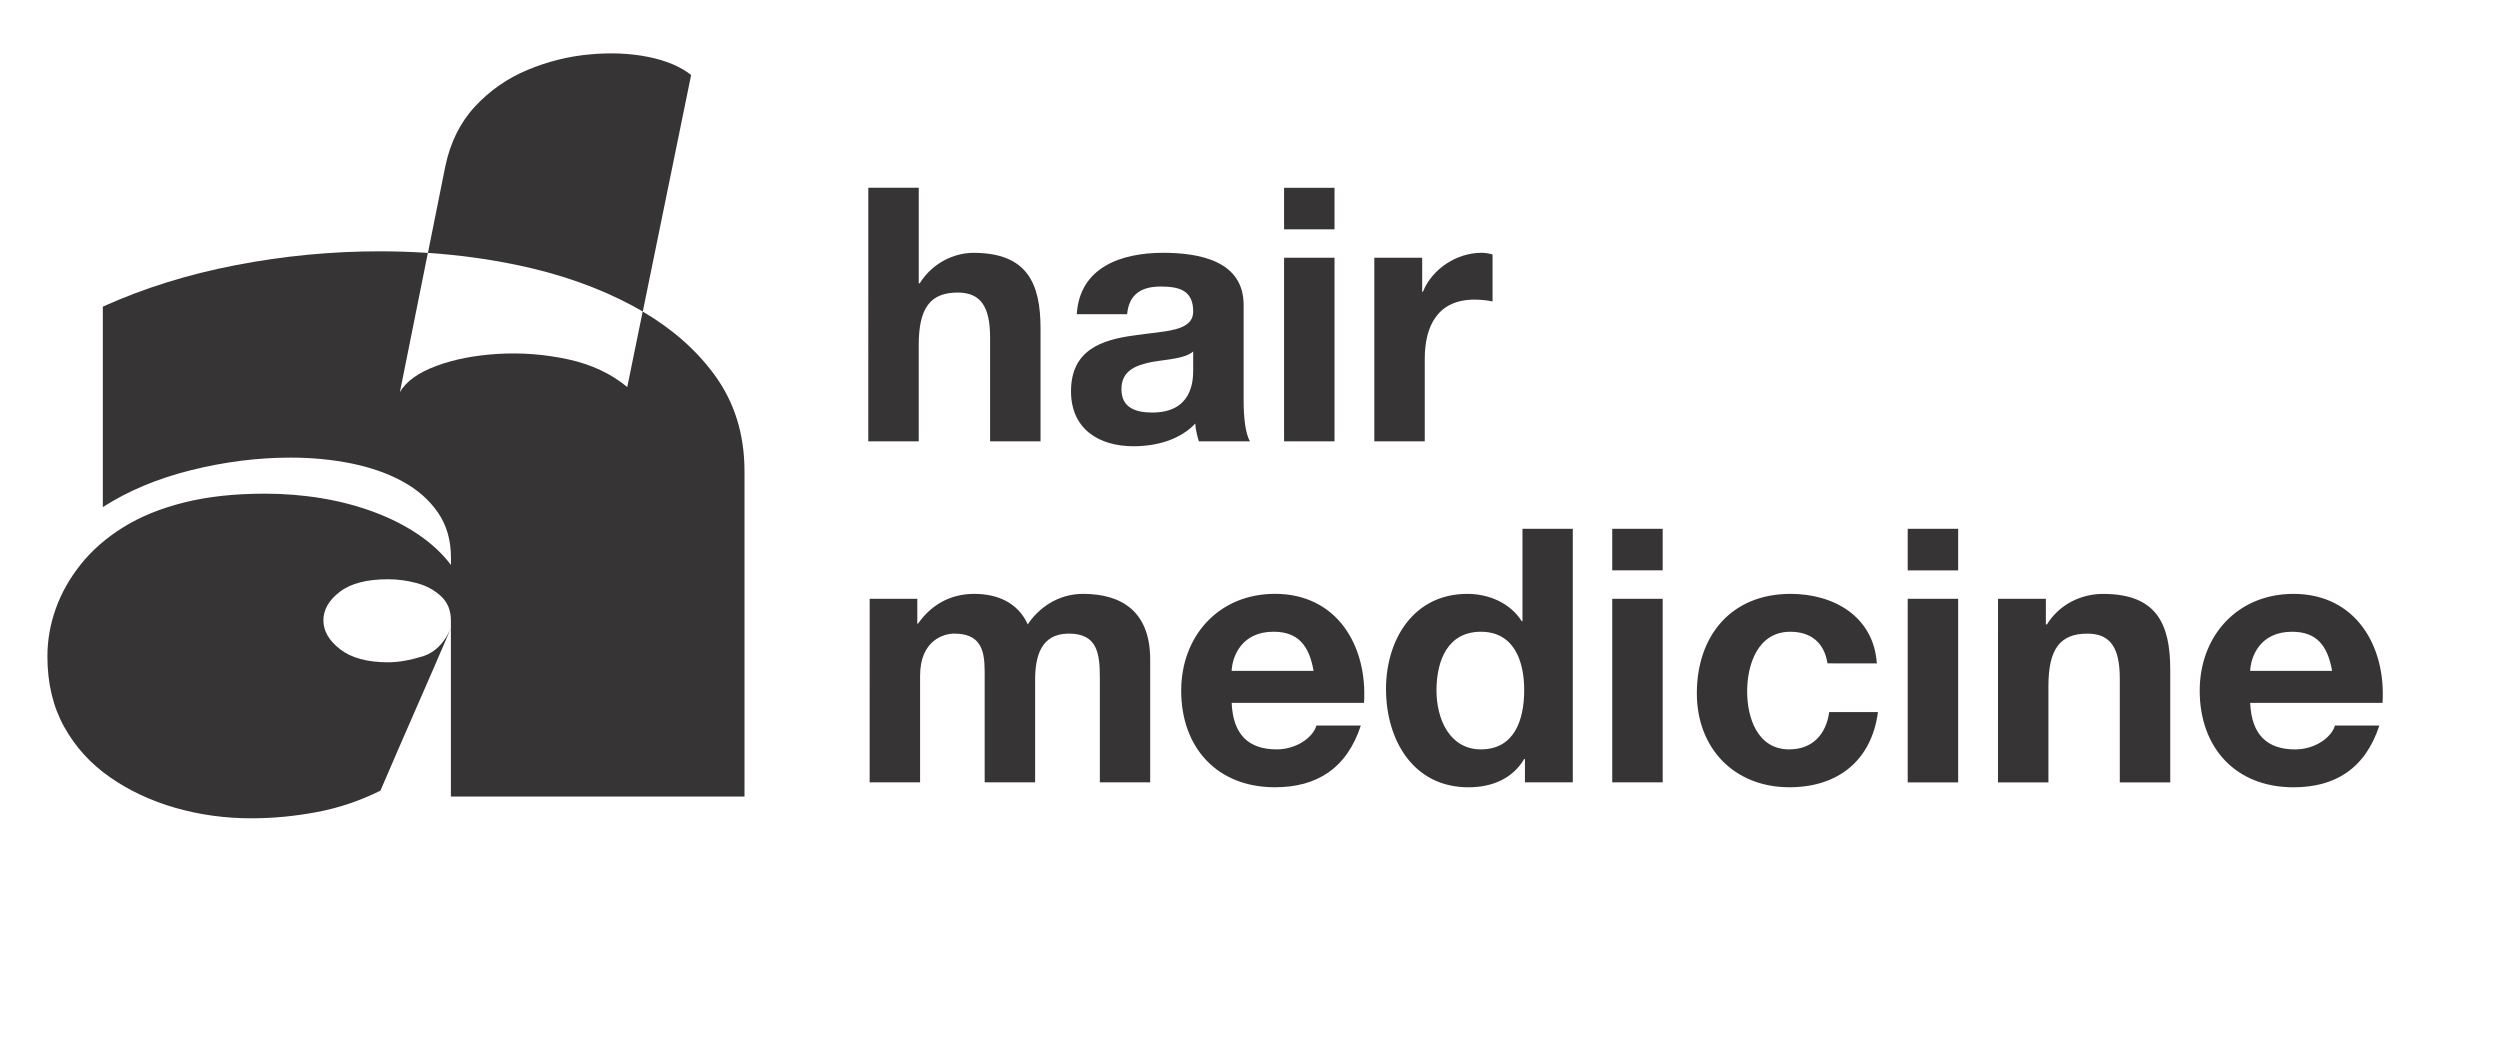
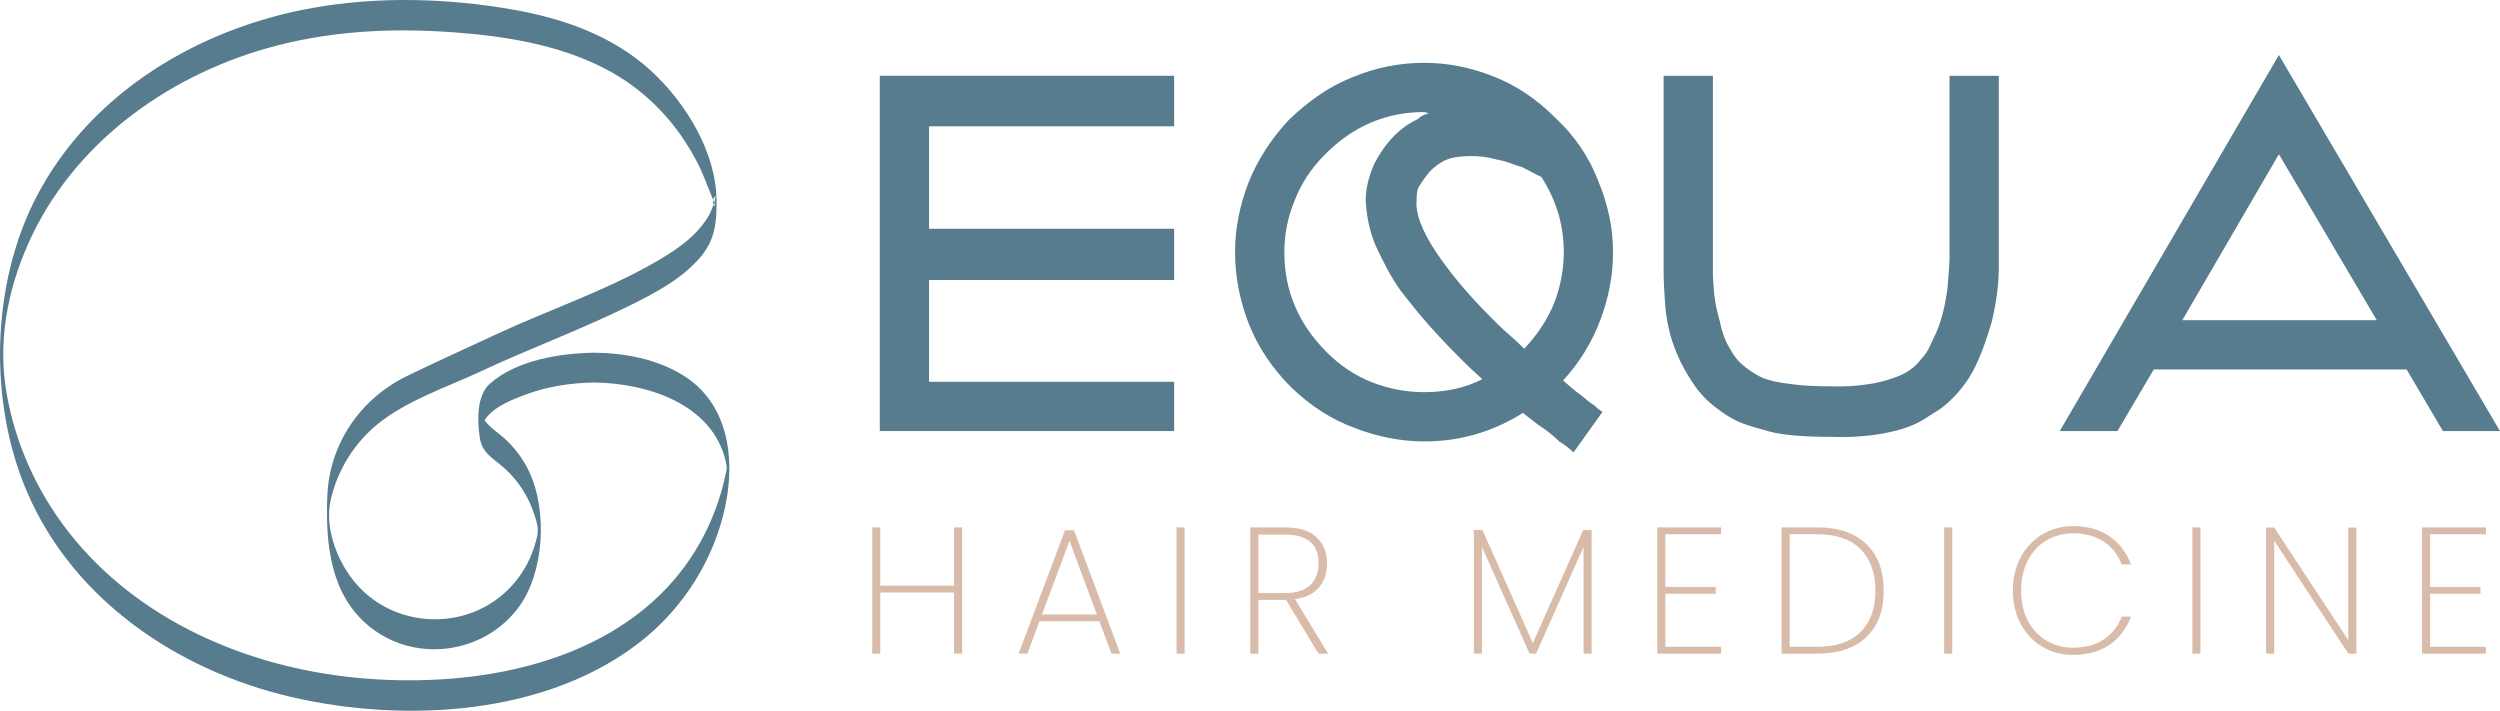
- <svg xmlns="http://www.w3.org/2000/svg" width="84mm" height="35mm" viewBox="0 0 84 35" version="1.1" id="svg1">
-   <defs id="defs1" />
-   <g id="layer1">
-     <path id="path115" d="m 14.379,8.496 0.583,-2.906 c 0.169,-0.808 0.503,-1.48 1.001,-2.015 0.498,-0.536 1.085,-0.944 1.762,-1.226 0.676,-0.282 1.372,-0.456 2.086,-0.521 0.714,-0.066 1.372,-0.037 1.973,0.085 0.601,0.122 1.08,0.324 1.438,0.606 l -1.624,7.948 c -0.112,-0.066 -0.226,-0.13 -0.342,-0.192 -1.156,-0.62 -2.466,-1.08 -3.932,-1.381 -0.957,-0.196 -1.938,-0.329 -2.944,-0.397" style="fill:#373435;fill-opacity:1;fill-rule:nonzero;stroke:none;stroke-width:0.353" />
-     <path id="path116" d="m 3.455,10.302 v 6.737 c 0.846,-0.545 1.832,-0.958 2.959,-1.24 1.128,-0.282 2.246,-0.423 3.354,-0.423 0.714,0 1.395,0.066 2.044,0.197 0.648,0.132 1.221,0.334 1.719,0.606 0.498,0.272 0.893,0.62 1.184,1.043 0.291,0.423 0.437,0.925 0.437,1.508 0,0.019 0,0.042 0,0.07 0,0.028 0,0.056 0,0.084 0,0.028 0,0.061 0,0.099 -0.282,-0.376 -0.644,-0.714 -1.085,-1.015 -0.442,-0.301 -0.94,-0.554 -1.494,-0.761 -0.554,-0.207 -1.142,-0.362 -1.762,-0.465 -0.62,-0.103 -1.259,-0.155 -1.917,-0.155 -1.015,0 -1.917,0.099 -2.706,0.296 -0.789,0.197 -1.47,0.474 -2.044,0.831 -0.573,0.357 -1.048,0.771 -1.423,1.24 -0.376,0.47 -0.658,0.968 -0.846,1.494 -0.188,0.526 -0.282,1.062 -0.282,1.607 0,0.902 0.188,1.691 0.564,2.368 0.376,0.676 0.888,1.24 1.536,1.691 0.648,0.451 1.381,0.794 2.198,1.029 0.817,0.235 1.668,0.352 2.551,0.352 0.733,0 1.47,-0.07 2.213,-0.211 0.742,-0.141 1.452,-0.381 2.128,-0.719 0.395,-0.921 0.794,-1.841 1.198,-2.762 0.404,-0.921 0.803,-1.841 1.198,-2.762 -0.225,0.545 -0.554,0.883 -0.986,1.015 -0.432,0.132 -0.817,0.197 -1.156,0.197 -0.695,0 -1.231,-0.146 -1.607,-0.437 -0.376,-0.291 -0.564,-0.615 -0.564,-0.972 0,-0.357 0.183,-0.677 0.55,-0.958 0.366,-0.282 0.907,-0.423 1.621,-0.423 0.319,0 0.639,0.042 0.958,0.127 0.32,0.085 0.592,0.23 0.817,0.437 0.226,0.207 0.338,0.479 0.338,0.817 0,0.977 0,1.959 0,2.945 0,0.987 0,1.978 0,2.974 0.658,0 1.315,0 1.973,0 0.658,0 1.315,0 1.973,0 0.658,0 1.315,0 1.973,0 0.658,0 1.315,0 1.973,0 0.658,0 1.315,0 1.973,0 0,-1.823 0,-3.645 0,-5.468 0,-1.823 0,-3.645 0,-5.468 0,-1.24 -0.338,-2.321 -1.015,-3.241 -0.608,-0.828 -1.41,-1.534 -2.406,-2.119 l -0.518,2.537 c -0.545,-0.451 -1.207,-0.761 -1.987,-0.93 -0.78,-0.169 -1.564,-0.23 -2.354,-0.183 -0.789,0.047 -1.484,0.183 -2.086,0.409 -0.601,0.225 -1.005,0.517 -1.212,0.874 l 0.939,-4.676 c -0.534,-0.036 -1.075,-0.054 -1.622,-0.054 -1.616,0 -3.227,0.155 -4.834,0.465 -1.607,0.31 -3.096,0.775 -4.467,1.395" style="fill:#373435;fill-opacity:1;fill-rule:evenodd;stroke:none;stroke-width:0.353" />
-     <path id="path117" d="m 29.174,14.828 h 1.695 v -3.233 c 0,-1.253 0.393,-1.765 1.311,-1.765 0.79,0 1.087,0.5 1.087,1.513 v 3.485 h 1.695 v -3.795 c 0,-1.525 -0.455,-2.538 -2.257,-2.538 -0.633,0 -1.373,0.331 -1.802,1.025 h -0.033 v -3.212 h -1.695 z m 10.917,-2.385 c 0,0.368 -0.045,1.418 -1.373,1.418 -0.55,0 -1.038,-0.153 -1.038,-0.785 0,-0.62 0.48,-0.802 1.005,-0.91 0.525,-0.095 1.12,-0.107 1.406,-0.356 z m -2.22,-1.885 c 0.062,-0.67 0.48,-0.93 1.124,-0.93 0.595,0 1.096,0.107 1.096,0.835 0,0.69 -0.967,0.653 -2.005,0.81 -1.05,0.145 -2.1,0.475 -2.1,1.873 0,1.265 0.93,1.848 2.1,1.848 0.752,0 1.542,-0.203 2.075,-0.761 0.012,0.203 0.062,0.405 0.12,0.595 h 1.72 c -0.157,-0.252 -0.215,-0.81 -0.215,-1.373 v -3.208 c 0,-1.48 -1.48,-1.753 -2.708,-1.753 -1.385,0 -2.803,0.475 -2.898,2.063 z m 5.274,4.271 h 1.695 V 8.66 h -1.695 z m 1.695,-8.52 h -1.695 v 1.397 h 1.695 z m 1.337,8.52 h 1.695 v -2.778 c 0,-1.087 0.43,-1.984 1.67,-1.984 0.203,0 0.451,0.025 0.608,0.062 V 8.552 c -0.107,-0.037 -0.252,-0.058 -0.372,-0.058 -0.823,0 -1.658,0.533 -1.968,1.311 h -0.025 v -1.145 h -1.608 z m 0,0" style="fill:#373435;fill-opacity:1;fill-rule:nonzero;stroke:none;stroke-width:0.353" aria-label="hair " />
-     <path id="path118" d="m 29.22,26.287 h 1.695 v -3.58 c 0,-1.203 0.81,-1.418 1.145,-1.418 1.075,0 1.025,0.823 1.025,1.538 v 3.46 h 1.695 v -3.435 c 0,-0.777 0.182,-1.563 1.133,-1.563 0.967,0 1.042,0.678 1.042,1.501 v 3.497 h 1.691 v -4.13 c 0,-1.596 -0.943,-2.203 -2.253,-2.203 -0.86,0 -1.505,0.488 -1.86,1.025 -0.335,-0.74 -1.029,-1.025 -1.802,-1.025 -0.798,0 -1.443,0.368 -1.885,1 h -0.025 v -0.835 h -1.6 z m 16.611,-2.671 c 0.12,-1.898 -0.893,-3.663 -2.993,-3.663 -1.877,0 -3.15,1.406 -3.15,3.254 0,1.91 1.203,3.245 3.15,3.245 1.393,0 2.41,-0.62 2.886,-2.075 h -1.492 c -0.107,0.384 -0.653,0.802 -1.335,0.802 -0.943,0 -1.468,-0.492 -1.513,-1.563 z m -4.448,-1.075 c 0.021,-0.48 0.331,-1.315 1.406,-1.315 0.823,0 1.195,0.455 1.348,1.315 z m 9.855,3.746 h 1.608 v -8.52 h -1.691 v 3.105 h -0.025 c -0.384,-0.608 -1.1,-0.918 -1.827,-0.918 -1.811,0 -2.733,1.538 -2.733,3.196 0,1.707 0.909,3.303 2.77,3.303 0.785,0 1.48,-0.285 1.873,-0.951 h 0.025 z m -0.025,-3.101 c 0,1.013 -0.335,1.993 -1.455,1.993 -1.05,0 -1.492,-1.017 -1.492,-1.98 0,-1.017 0.384,-1.972 1.492,-1.972 1.096,0 1.455,0.955 1.455,1.96 z m 2.958,3.101 h 1.695 v -6.168 h -1.695 z m 1.695,-8.52 h -1.695 v 1.397 h 1.695 z m 7.196,4.523 c -0.107,-1.575 -1.443,-2.336 -2.898,-2.336 -2.005,0 -3.15,1.418 -3.15,3.34 0,1.848 1.253,3.158 3.113,3.158 1.621,0 2.757,-0.893 2.972,-2.526 h -1.637 c -0.107,0.748 -0.558,1.253 -1.348,1.253 -1.062,0 -1.41,-1.062 -1.41,-1.947 0,-0.905 0.36,-2.005 1.447,-2.005 0.703,0 1.145,0.372 1.253,1.062 z m 1.037,3.998 h 1.695 v -6.168 h -1.695 z m 1.695,-8.52 h -1.695 v 1.397 h 1.695 z m 1.338,8.52 h 1.695 v -3.233 c 0,-1.253 0.393,-1.765 1.311,-1.765 0.79,0 1.087,0.5 1.087,1.513 v 3.485 h 1.695 v -3.795 c 0,-1.525 -0.455,-2.538 -2.257,-2.538 -0.715,0 -1.455,0.331 -1.885,1.025 h -0.037 v -0.86 h -1.608 z m 12.921,-2.671 c 0.12,-1.898 -0.893,-3.663 -2.993,-3.663 -1.877,0 -3.15,1.406 -3.15,3.254 0,1.91 1.203,3.245 3.15,3.245 1.393,0 2.41,-0.62 2.886,-2.075 h -1.492 c -0.107,0.384 -0.653,0.802 -1.335,0.802 -0.943,0 -1.468,-0.492 -1.513,-1.563 z m -4.448,-1.075 c 0.021,-0.48 0.331,-1.315 1.406,-1.315 0.823,0 1.195,0.455 1.348,1.315 z m 0,0" style="fill:#373435;fill-opacity:1;fill-rule:nonzero;stroke:none;stroke-width:0.353" aria-label="medicine" />
-   </g>
+ <svg xmlns="http://www.w3.org/2000/svg" version="1.1" viewBox="139.9 426.25 800.2 227.5">
+   <path transform="matrix(.1,0,0,-.1,0,1080)" d="M4455.72 5157.77H4214.99V6294.98H5157.15V6133.13H4372.71V5805.23H5157.15V5641.29H4372.71V5315.48H5157.15V5157.77H4455.72" fill="#577c8e" />
+   <path transform="matrix(.1,0,0,-.1,0,1080)" d="M6277.75 5421.32C6320.61 5466.98 6352.46 5515.39 6373.2 5566.59 6393.96 5620.54 6404.34 5675.18 6404.34 5730.53 6404.34 5816.29 6380.8 5895.84 6333.78 5969.18L6331.71 5971.25C6331.71 5972.62 6330.31 5973.32 6327.55 5973.32L6271.53 6002.39C6257.68 6006.53 6244.19 6011 6231.05 6015.87 6217.89 6020.7 6203.73 6024.5 6188.52 6027.29 6158.07 6035.59 6129.02 6039.02 6101.35 6037.66 6064 6037.66 6034.95 6031.44 6014.19 6018.98 6001.75 6012.05 5988.58 6001.66 5974.77 5987.86 5962.31 5972.62 5950.54 5956.02 5939.49 5938.05 5935.33 5931.11 5933.26 5917.3 5933.26 5896.55 5929.11 5855.04 5949.86 5799.69 5995.52 5730.53 6019.03 5695.93 6044.61 5662.05 6072.3 5628.84 6087.51 5610.84 6102.71 5593.57 6117.96 5576.96 6133.16 5560.36 6149.08 5543.75 6165.69 5527.16 6175.35 5517.46 6184.68 5508.13 6193.7 5499.14 6202.69 5490.13 6212.02 5481.5 6221.71 5473.2 6231.38 5464.89 6240.72 5456.6 6249.73 5448.3 6258.71 5440 6268.05 5430.98 6277.75 5421.32M5957.2 5282.28C6027.58 5282.28 6089.71 5296.13 6143.57 5323.88 6120.1 5344.66 6096.94 5366.48 6074.19 5389.38 6051.39 5412.28 6028.95 5435.48 6006.84 5459.1 5983.36 5484.03 5961.57 5508.64 5941.53 5532.89 5921.49 5557.14 5901.78 5581.8 5882.41 5606.75 5865.82 5630.34 5851.29 5653.91 5838.84 5677.48 5826.38 5701.05 5814.61 5724.63 5803.57 5748.2 5784.17 5792.55 5773.11 5841.82 5770.35 5895.89 5770.35 5931.96 5779.34 5970.77 5797.33 6012.37 5833.29 6081.7 5879.63 6129.55 5936.37 6155.89 5946.04 6165.57 5958.49 6171.84 5973.7 6174.63 5969.55 6174.63 5966.79 6175.3 5965.42 6176.71 5964.04 6176.71 5963 6177.03 5962.31 6177.73 5961.6 6178.41 5959.89 6178.78 5957.12 6178.78 5835.66 6178.78 5730.05 6133.71 5640.37 6043.55 5596.17 5999.21 5563.75 5949.98 5543.05 5895.89 5520.94 5843.16 5509.92 5787.73 5509.92 5729.48 5509.92 5607.45 5554.76 5501.38 5644.52 5411.23 5688.67 5366.84 5737.7 5334.25 5791.53 5313.48 5845.36 5292.66 5900.58 5282.28 5957.2 5282.28M6402.27 5319.64C6413.32 5309.94 6423.34 5301.28 6432.36 5293.7 6441.33 5286.07 6450.68 5278.8 6460.37 5271.89 6468.67 5264.96 6476.26 5258.73 6483.19 5253.23 6490.1 5247.68 6497.01 5242.85 6503.95 5238.7 6506.71 5235.91 6508.78 5233.84 6510.17 5232.46 6511.53 5231.07 6512.93 5229.69 6514.33 5228.32 6515.68 5228.32 6517.77 5226.93 6520.55 5224.18 6523.3 5221.39 6526.06 5220.03 6528.85 5220.03L6435.46 5089.29C6423.01 5101.73 6407.78 5113.5 6389.81 5124.57 6382.88 5131.5 6375.29 5138.41 6366.98 5145.32 6358.68 5152.25 6349.66 5159.13 6340 5166.07 6328.92 5172.98 6318.21 5180.59 6307.84 5188.89 6297.46 5197.2 6286.05 5206.18 6273.6 5215.87 6176.75 5155 6071.59 5124.57 5958.16 5124.57 5883.45 5124.57 5808.75 5139.09 5734.04 5168.14 5662.09 5194.41 5595 5237.3 5532.75 5296.8 5470.48 5359.07 5424.84 5427.55 5395.78 5502.25 5366.73 5576.96 5352.2 5653.03 5352.2 5730.53 5352.2 5805.23 5366.73 5879.95 5395.78 5954.64 5424.84 6026.57 5467.7 6092.98 5524.44 6153.88 5556.18 6184.29 5588.65 6210.94 5621.78 6233.77 5654.92 6256.6 5690.82 6275.6 5729.47 6290.84 5802.66 6321.25 5878.59 6336.48 5957.29 6336.48 6031.84 6336.48 6105.7 6321.96 6178.92 6292.91 6250.7 6265.23 6316.95 6220.96 6377.71 6160.09 6439.84 6101.98 6485.43 6034.88 6514.42 5958.8 6546.17 5882.7 6562.05 5806.6 6562.05 5730.53 6562.05 5657.18 6548.37 5584.55 6521.07 5512.63 6493.77 5440.68 6454.14 5376.34 6402.27 5319.64" fill="#577c8e" />
+   <path transform="matrix(.1,0,0,-.1,0,1080)" d="M7796.79 6294.98V5682.79C7796.79 5668.95 7796.08 5652.34 7794.72 5633 7793.33 5613.61 7790.89 5593.57 7787.46 5572.8 7783.98 5552.05 7779.48 5529.91 7773.97 5506.41 7767.03 5482.86 7759.44 5459.36 7751.14 5435.84 7742.83 5412.3 7733.14 5388.79 7722.09 5365.29 7698.55 5316.84 7665.34 5274.66 7622.48 5238.7 7614.18 5231.75 7605.87 5225.89 7597.57 5221.07 7589.27 5216.2 7580.97 5211 7572.67 5205.5 7544.98 5186.11 7513.53 5171.57 7478.25 5161.91 7442.96 5152.25 7409.41 5146.02 7377.6 5143.23 7341.6 5139.09 7304.25 5137.73 7265.54 5139.09 7171.44 5139.09 7103.31 5144.98 7061.12 5156.72 7018.91 5168.46 6994.36 5175.73 6987.46 5178.52 6958.41 5188.18 6929.36 5204.09 6900.29 5226.25 6872.6 5245.61 6848.42 5269.11 6827.67 5296.8 6817.97 5310.61 6808.99 5324.46 6800.69 5338.3 6792.39 5352.13 6784.77 5365.96 6777.86 5379.82 6764.01 5408.86 6753.28 5437.2 6745.7 5464.91 6738.07 5492.55 6732.89 5520.21 6730.13 5547.91 6725.98 5599.07 6723.9 5639.21 6723.9 5668.27V6294.98H6881.62V5668.27C6881.62 5658.57 6881.95 5648.2 6882.66 5637.14 6883.34 5626.05 6884.37 5612.91 6885.77 5597.71 6888.52 5570.02 6894.76 5539.61 6904.45 5506.41 6911.35 5471.8 6922.41 5442.75 6937.65 5419.25 6951.46 5392.95 6970.85 5371.52 6995.76 5354.91 6999.91 5352.13 7004.38 5349.02 7009.24 5345.57 7014.08 5342.11 7019.26 5338.98 7024.81 5336.23 7035.87 5329.29 7052.46 5323.07 7074.62 5317.55 7092.58 5313.41 7116.8 5309.59 7147.25 5306.14 7177.66 5302.68 7215.02 5300.95 7259.32 5300.95 7299.43 5299.55 7338.17 5301.64 7375.52 5307.18 7407.33 5311.32 7439.5 5319.63 7472.02 5332.09 7504.51 5344.54 7530.45 5363.89 7549.84 5390.18 7552.6 5392.95 7555.35 5396.05 7558.15 5399.52 7560.9 5402.96 7563.66 5406.79 7566.45 5410.95 7571.96 5420.61 7577.14 5430.98 7582 5442.07 7586.84 5453.13 7592.02 5464.18 7597.57 5475.27 7607.23 5498.79 7614.85 5522.64 7620.4 5546.88 7625.91 5571.05 7630.06 5594.93 7632.85 5618.46 7637 5665.48 7639.08 5698.68 7639.08 5718.07V6294.98H7796.79" fill="#577c8e" />
+   <path transform="matrix(.1,0,0,-.1,0,1080)" d="M9006.63 5512.63 8693.28 6043.89 8384.06 5512.63H9006.63ZM8693.28 6361.4 9400.93 5157.77H9218.31L9102.1 5354.91H8292.76L8176.55 5157.77H7991.85L8693.28 6361.4" fill="#577c8e" />
+   <path transform="matrix(.1,0,0,-.1,0,1080)" d="M3301.68 5408.61C3192.07 5407 3052.47 5385.06 2966.93 5309.27 2923.78 5271.04 2926.84 5189.88 2934.66 5136.48 2942.07 5085.77 2979.05 5069.99 3013.89 5038.64 3055.37 5001.3 3087.31 4953.48 3105.69 4900.79 3124.76 4846.09 3125.11 4838.14 3108.85 4786.73 3093.82 4739.18 3068.05 4695.36 3033.9 4659 2896.02 4512.2 2652.92 4522.57 2528.66 4681.43 2473.16 4752.38 2437.71 4854.07 2458.15 4940.48 2480.23 5033.91 2532.74 5118.71 2607.14 5179.49 2700.45 5255.73 2829.66 5298.3 2937.68 5348.79 3093.5 5421.59 3255.33 5481.21 3409.69 5557.08 3492.9 5597.98 3583.44 5644.86 3643.56 5717.65 3688.08 5771.58 3692.65 5826.2 3692.55 5892.88 3692.3 6049.02 3594.6 6208.72 3481.24 6312.3 3360.07 6423.02 3201.79 6478.34 3042.55 6506.46 2832.44 6543.58 2610.78 6549.66 2400.42 6512.3 2038.36 6448.01 1692.48 6243.81 1517.77 5911.68 1370.02 5630.81 1360.78 5250.79 1486.83 4959.97 1636.73 4614.16 1971.07 4390.63 2329.95 4306.91 2694.75 4221.82 3156.4 4246.5 3458.94 4491.52 3589.94 4597.61 3683.95 4748.4 3719.74 4913.54 3753.68 5070.11 3730.64 5247.31 3584.39 5336.84 3499.85 5388.59 3399.59 5407.34 3301.68 5408.61 3301.39 5408.61 3300.54 5313.16 3301.68 5313.15 3469.48 5310.97 3680.67 5245.11 3722.25 5059.16 3724.52 5049.04 3725.61 5038.91 3727.26 5028.7 3720.88 5068.32 3727.47 5045.09 3723.78 5029.74 3718.67 5008.47 3714.62 4987.27 3708.52 4966.2 3696.63 4925.21 3681.66 4885.08 3663.41 4846.49 3630.42 4776.72 3586.64 4712.22 3533.67 4656.07 3288.38 4396.06 2882.95 4335.58 2542.9 4367.86 2191.32 4401.24 1840.28 4551.33 1618.69 4834.41 1517.92 4963.15 1448.93 5115.36 1420.48 5276.46 1391.73 5439.31 1420.76 5603.84 1489.81 5758.59 1630.25 6073.33 1926.29 6289.76 2252.35 6382.73 2446.55 6438.11 2646.68 6448.82 2847.29 6434.33 3014.04 6422.29 3185.93 6395.22 3335.93 6317.47 3466.2 6249.95 3567 6143.48 3633.16 6013.02 3652.79 5974.3 3666.09 5933.86 3683 5894.13 3698.05 5858.79 3666.1 5890.47 3690.51 5911.59 3688.8 5910.11 3686.18 5890.43 3685.88 5889.64 3679.52 5873.27 3674.14 5857.86 3664.91 5842.71 3622.88 5773.71 3548.6 5727.38 3479.69 5689.02 3323.54 5602.05 3153.21 5544.42 2991.44 5469.38 2895.31 5424.76 2798.71 5380.84 2703.3 5334.72 2552.46 5261.82 2453.05 5117.3 2446.57 4948.63 2440.75 4796.83 2455.84 4632.27 2583.77 4530.36 2729.68 4414.13 2948.07 4444.18 3058.87 4593.54 3141.33 4704.71 3151.79 4902.49 3092.94 5027.55 3072.76 5070.45 3043.56 5108.7 3007.56 5139.52 2971.25 5170.61 2938.57 5186.93 2934.04 5239.04 2934.08 5207.79 2934.13 5176.52 2934.17 5145.27 2939.25 5219.84 3020.89 5251.98 3081.92 5274.72 3152.45 5301 3226.65 5312.04 3301.68 5313.15 3302.85 5313.16 3301.94 5408.61 3301.68 5408.61" fill="#577c8e" />
+   <path transform="matrix(.1,0,0,-.1,0,1080)" d="M4478.61 4849.45V4445.3H4452.7V4641.04H4216.67V4445.3H4190.77V4849.45H4216.67V4662.92H4452.7V4849.45H4478.61" fill="#d8bca9" />
+   <path transform="matrix(.1,0,0,-.1,0,1080)" d="M4909.8 4570.82 4822.29 4806.27 4734.22 4570.82H4909.8ZM4917.85 4548.93H4726.15L4687.58 4445.3H4659.36L4807.9 4840.23H4836.69L4984.64 4445.3H4956.43L4917.85 4548.93" fill="#d8bca9" />
+   <path transform="matrix(.1,0,0,-.1,0,1080)" d="M5190.75 4445.31H5164.84V4849.46H5190.75V4445.31" fill="#d8bca9" />
+   <path transform="matrix(.1,0,0,-.1,0,1080)" d="M5426.77 4639.31H5513.12C5548.82 4639.31 5575.48 4647.95 5593.15 4665.22 5610.79 4682.49 5619.63 4705.32 5619.63 4733.73 5619.63 4795.52 5583.73 4826.42 5511.97 4826.42H5426.77V4639.31ZM5619.05 4445.3 5515.43 4617.45H5426.77V4445.3H5400.86V4849.45H5511.97C5556.87 4849.45 5590.55 4838.88 5613.01 4817.77 5635.46 4796.67 5646.69 4768.64 5646.69 4733.73 5646.69 4702.64 5637.94 4677.02 5620.49 4656.88 5603.02 4636.72 5577.6 4624.36 5544.22 4619.74L5650.13 4445.3H5619.05" fill="#d8bca9" />
+   <path transform="matrix(.1,0,0,-.1,0,1080)" d="M6493.52 4840.82V4445.3H6467.61V4786.7L6315.63 4445.3H6294.91L6142.36 4786.7V4445.3H6116.45V4840.82H6144.09L6305.27 4479.28 6466.46 4840.82H6493.52" fill="#d8bca9" />
+   <path transform="matrix(.1,0,0,-.1,0,1080)" d="M6729.55 4827.57V4658.89H6890.75V4637.02H6729.55V4467.18H6908.02V4445.3H6703.64V4849.46H6908.02V4827.57H6729.55" fill="#d8bca9" />
+   <path transform="matrix(.1,0,0,-.1,0,1080)" d="M7354.19 4514.68C7386.04 4546.34 7401.97 4590.38 7401.97 4646.8 7401.97 4703.6 7386.04 4747.93 7354.19 4779.79 7322.33 4811.64 7275.89 4827.57 7214.87 4827.57H7127.37V4467.18H7214.87C7275.89 4467.18 7322.33 4483.02 7354.19 4514.68M7372.89 4795.9C7409.93 4760.21 7428.45 4710.51 7428.45 4646.8 7428.45 4583.09 7409.93 4533.58 7372.89 4498.27 7335.86 4462.96 7283.17 4445.31 7214.87 4445.31H7101.46V4849.45H7214.87C7283.17 4849.45 7335.86 4831.6 7372.89 4795.9" fill="#d8bca9" />
+   <path transform="matrix(.1,0,0,-.1,0,1080)" d="M7647.79 4445.31H7621.88V4849.46H7647.79V4445.31" fill="#d8bca9" />
+   <path transform="matrix(.1,0,0,-.1,0,1080)" d="M7866.84 4753.59C7883.53 4784.87 7906.56 4809.34 7935.92 4827 7965.28 4844.64 7998.19 4853.47 8034.65 4853.47 8080.71 4853.47 8119.47 4842.73 8150.94 4821.24 8182.41 4799.74 8205.43 4769.61 8220.03 4730.85H8190.09C8178.57 4761.55 8159.47 4785.84 8132.81 4803.68 8106.12 4821.53 8073.41 4830.45 8034.65 4830.45 8003.56 4830.45 7975.36 4823.06 7950.02 4808.28 7924.69 4793.5 7904.74 4772.2 7890.15 4744.38 7875.56 4716.56 7868.27 4684.03 7868.27 4646.8 7868.27 4609.96 7875.56 4577.81 7890.15 4550.37 7904.74 4522.93 7924.69 4501.73 7950.02 4486.76 7975.36 4471.79 8003.56 4464.3 8034.65 4464.3 8073.41 4464.3 8106.12 4473.23 8132.81 4491.08 8159.47 4508.92 8178.57 4533.2 8190.09 4563.9H8220.03C8205.43 4525.13 8182.41 4495.01 8150.94 4473.52 8119.47 4452.02 8080.71 4441.27 8034.65 4441.27 7998.19 4441.27 7965.28 4450 7935.92 4467.47 7906.56 4484.93 7883.53 4509.3 7866.84 4540.59 7850.14 4571.86 7841.8 4607.27 7841.8 4646.8 7841.8 4686.71 7850.14 4722.31 7866.84 4753.59" fill="#d8bca9" />
+   <path transform="matrix(.1,0,0,-.1,0,1080)" d="M8442.24 4445.31H8416.33V4849.46H8442.24V4445.31" fill="#d8bca9" />
+   <path transform="matrix(.1,0,0,-.1,0,1080)" d="M8941.36 4445.3H8915.45L8678.27 4806.84V4445.3H8652.36V4848.86H8678.27L8915.45 4488.48V4848.86H8941.36V4445.3" fill="#d8bca9" />
+   <path transform="matrix(.1,0,0,-.1,0,1080)" d="M9177.39 4827.57V4658.89H9338.58V4637.02H9177.39V4467.18H9355.85V4445.3H9151.48V4849.46H9355.85V4827.57H9177.39" fill="#d8bca9" />
</svg>
